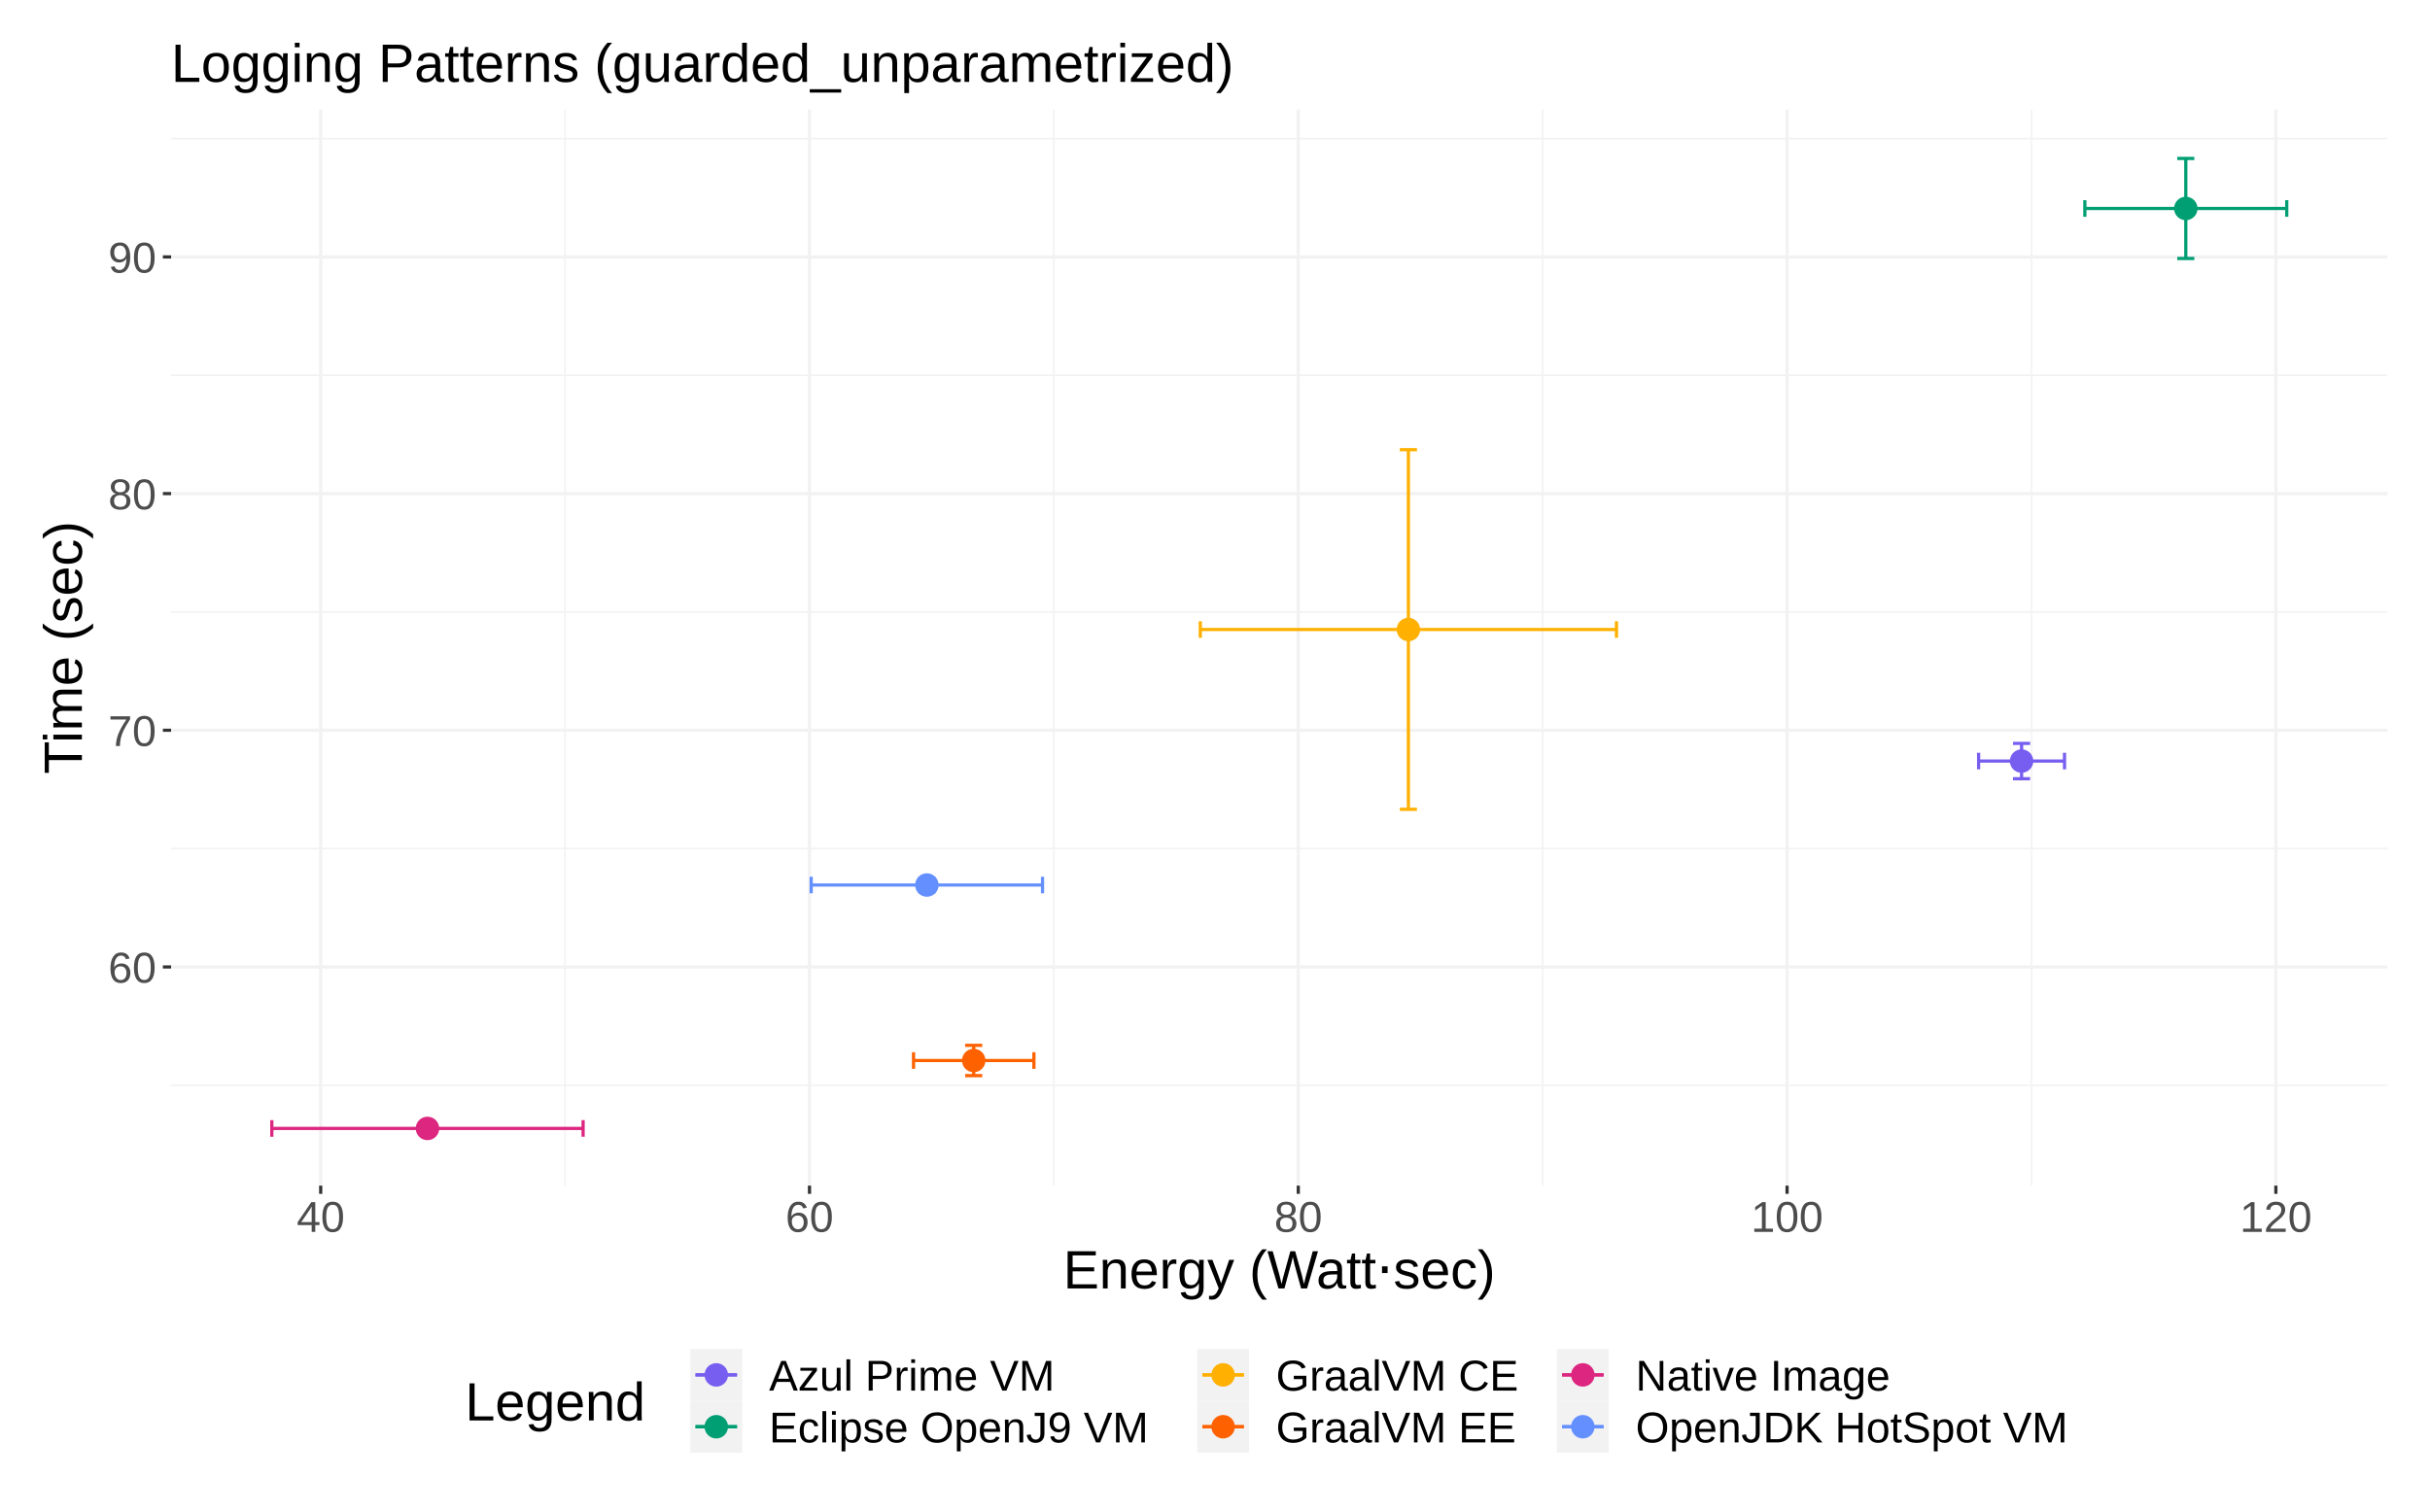
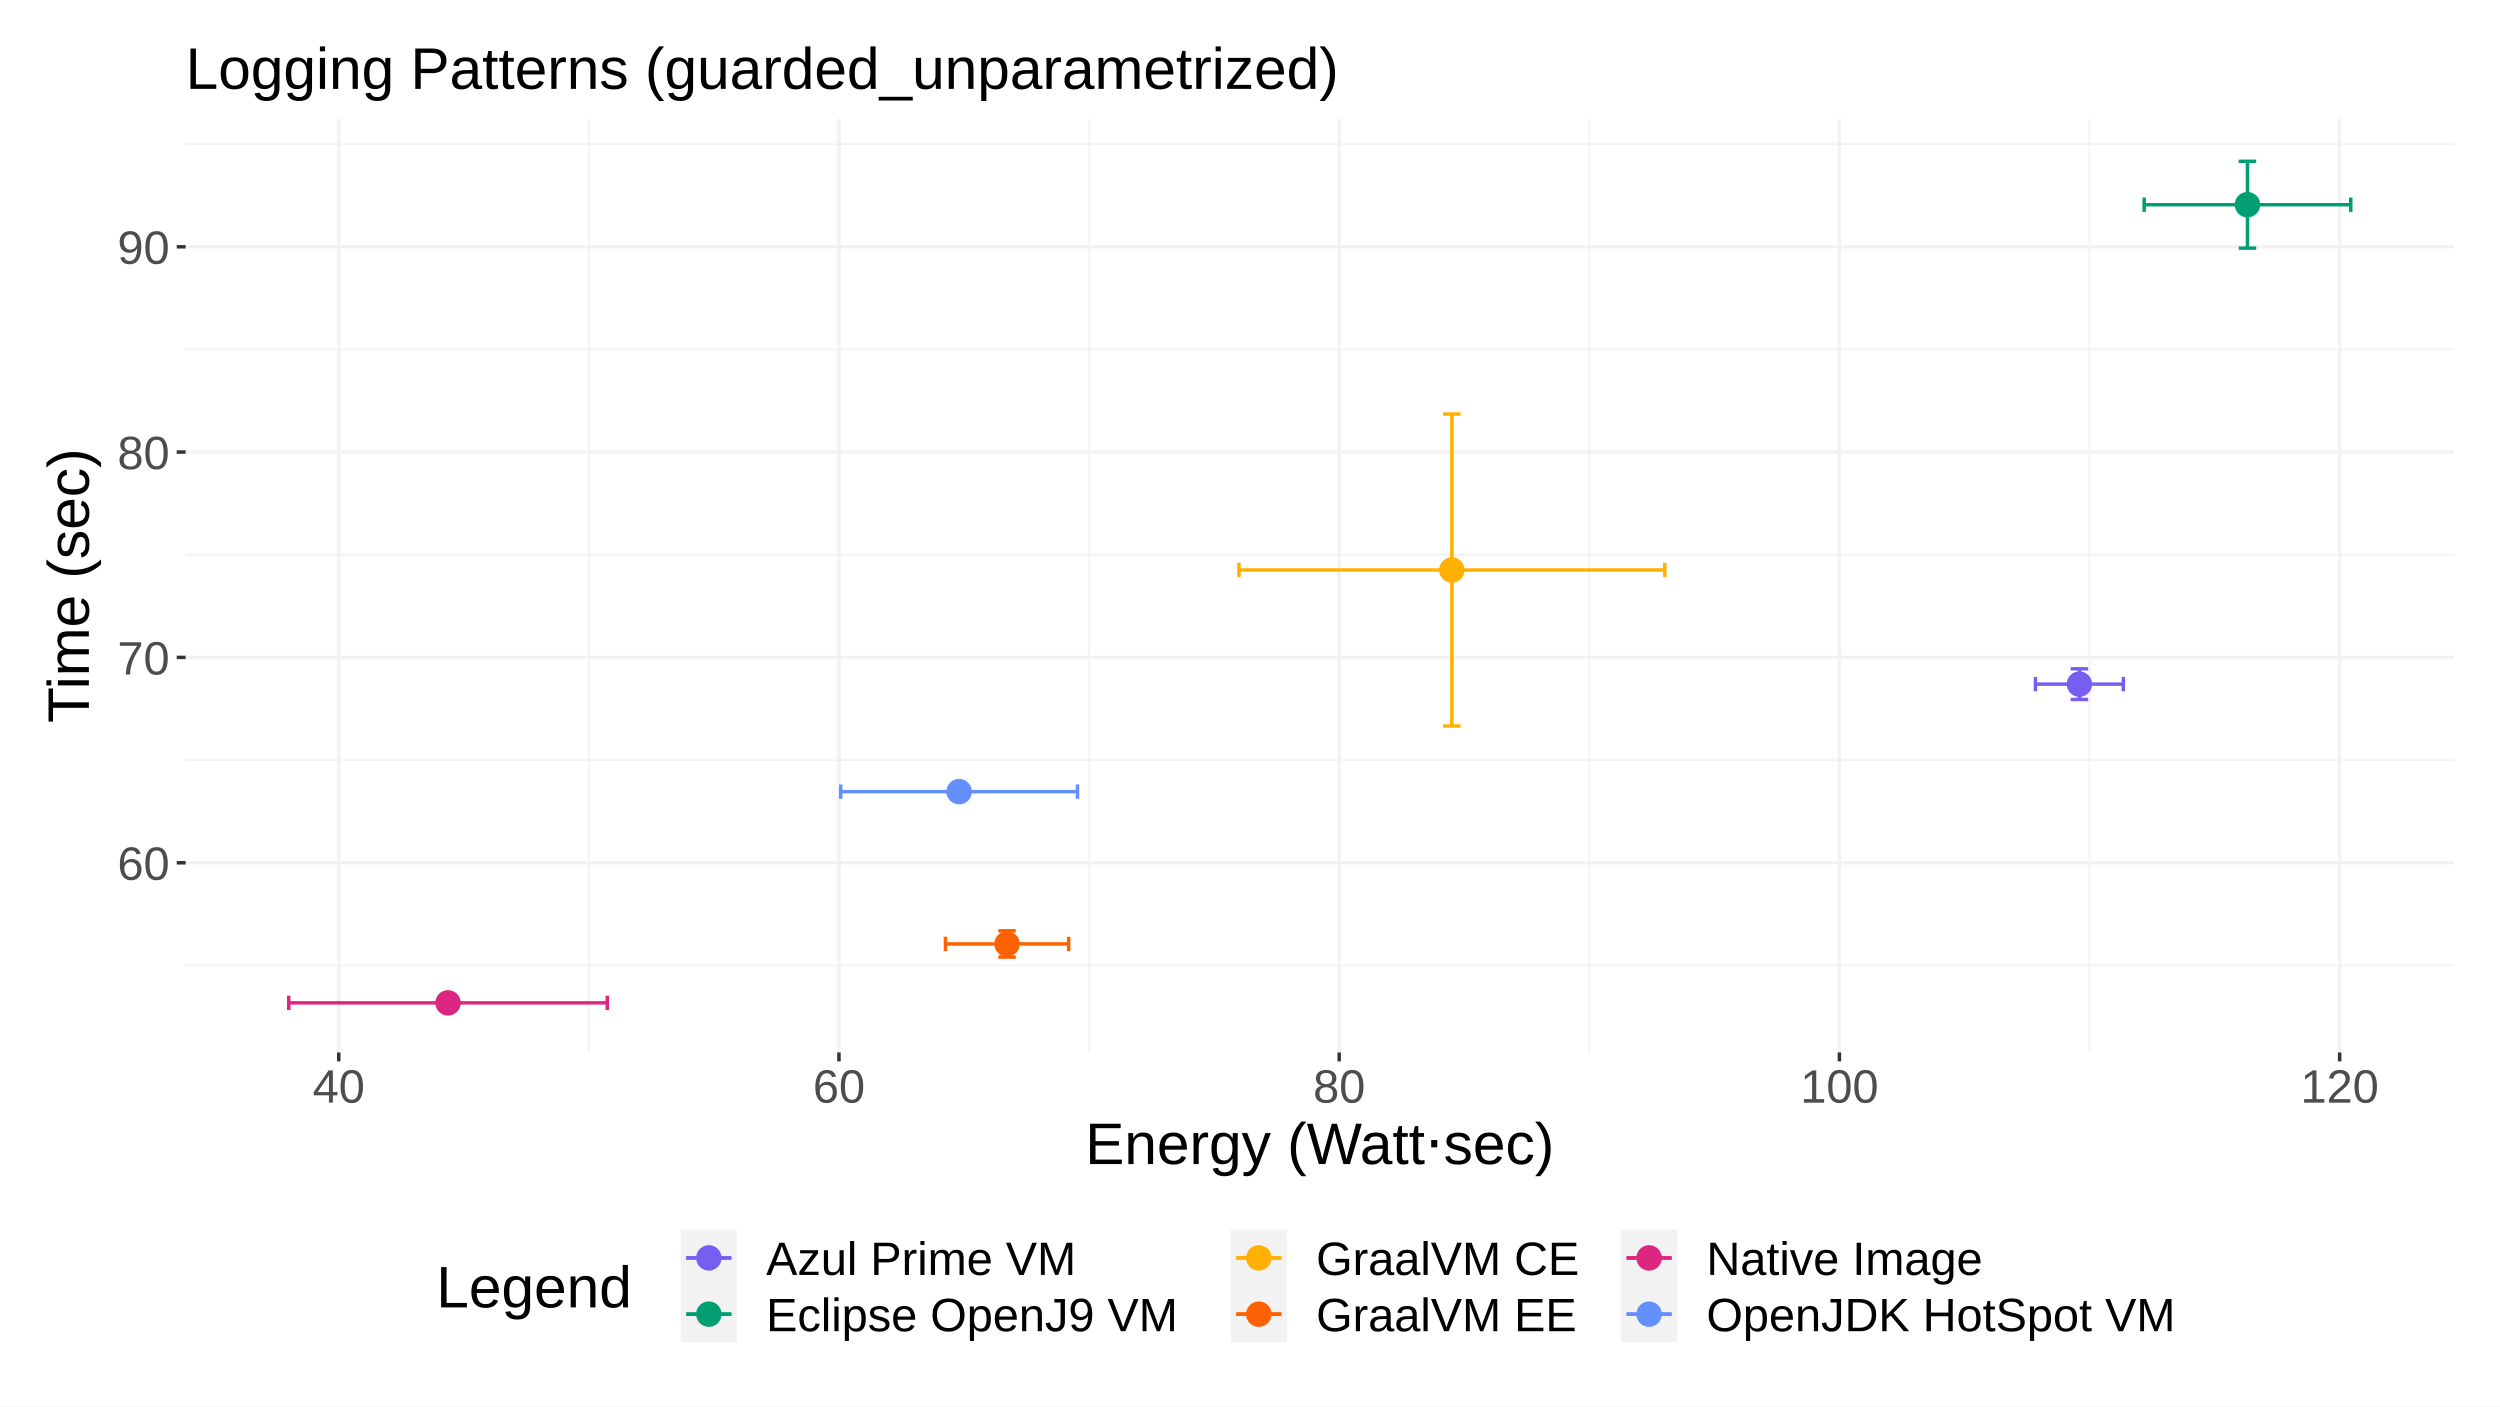
- <svg xmlns="http://www.w3.org/2000/svg" class="svglite" width="810.00pt" height="504.00pt" viewBox="0 0 810.00 504.00">
+ <svg xmlns="http://www.w3.org/2000/svg" class="svglite" width="768.00pt" height="432.00pt" viewBox="0 0 768.00 432.00">
  <defs>
    <style type="text/css">
    .svglite line, .svglite polyline, .svglite polygon, .svglite path, .svglite rect, .svglite circle {
      fill: none;
      stroke: #000000;
      stroke-linecap: round;
      stroke-linejoin: round;
      stroke-miterlimit: 10.00;
    }
    .svglite text {
      white-space: pre;
    }
  </style>
  </defs>
  <rect width="100%" height="100%" style="stroke: none; fill: #FFFFFF;" />
  <defs>
-     <clipPath id="cpMC4wMHw4MTAuMDB8MC4wMHw1MDQuMDA=">
-       <rect x="0.00" y="0.00" width="810.00" height="504.00" />
+     <clipPath id="cpMC4wMHw3NjguMDB8MC4wMHw0MzIuMDA=">
+       <rect x="0.00" y="0.00" width="768.00" height="432.00" />
    </clipPath>
  </defs>
-   <g clip-path="url(#cpMC4wMHw4MTAuMDB8MC4wMHw1MDQuMDA=)">
-     <rect x="0.00" y="-0" width="810.00" height="504.00" style="stroke-width: 1.07; stroke: #FFFFFF; fill: #FFFFFF;" />
+   <g clip-path="url(#cpMC4wMHw3NjguMDB8MC4wMHw0MzIuMDA=)">
+     <rect x="0.00" y="0.00" width="768.00" height="432.00" style="stroke-width: 1.07; stroke: #FFFFFF; fill: #FFFFFF;" />
  </g>
  <defs>
-     <clipPath id="cpNTcuMDN8Nzk1LjgzfDM2LjUyfDM5NS4zMg==">
-       <rect x="57.03" y="36.52" width="738.80" height="358.80" />
+     <clipPath id="cpNTcuMDN8NzUzLjgzfDM2LjUyfDMyMy4zMg==">
+       <rect x="57.03" y="36.52" width="696.80" height="286.80" />
    </clipPath>
  </defs>
-   <g clip-path="url(#cpNTcuMDN8Nzk1LjgzfDM2LjUyfDM5NS4zMg==)">
-     <rect x="57.03" y="36.52" width="738.80" height="358.80" style="stroke-width: 1.07; stroke: none;" />
-     <polyline points="57.03,361.87 795.83,361.87 " style="stroke-width: 0.53; stroke: #F2F2F2; stroke-linecap: butt;" />
-     <polyline points="57.03,282.95 795.83,282.95 " style="stroke-width: 0.53; stroke: #F2F2F2; stroke-linecap: butt;" />
-     <polyline points="57.03,204.04 795.83,204.04 " style="stroke-width: 0.53; stroke: #F2F2F2; stroke-linecap: butt;" />
-     <polyline points="57.03,125.12 795.83,125.12 " style="stroke-width: 0.53; stroke: #F2F2F2; stroke-linecap: butt;" />
-     <polyline points="57.03,46.21 795.83,46.21 " style="stroke-width: 0.53; stroke: #F2F2F2; stroke-linecap: butt;" />
-     <polyline points="188.36,395.32 188.36,36.52 " style="stroke-width: 0.53; stroke: #F2F2F2; stroke-linecap: butt;" />
-     <polyline points="351.29,395.32 351.29,36.52 " style="stroke-width: 0.53; stroke: #F2F2F2; stroke-linecap: butt;" />
-     <polyline points="514.22,395.32 514.22,36.52 " style="stroke-width: 0.53; stroke: #F2F2F2; stroke-linecap: butt;" />
-     <polyline points="677.15,395.32 677.15,36.52 " style="stroke-width: 0.53; stroke: #F2F2F2; stroke-linecap: butt;" />
-     <polyline points="57.03,322.41 795.83,322.41 " style="stroke-width: 1.07; stroke: #F2F2F2; stroke-linecap: butt;" />
-     <polyline points="57.03,243.49 795.83,243.49 " style="stroke-width: 1.07; stroke: #F2F2F2; stroke-linecap: butt;" />
-     <polyline points="57.03,164.58 795.83,164.58 " style="stroke-width: 1.07; stroke: #F2F2F2; stroke-linecap: butt;" />
-     <polyline points="57.03,85.67 795.83,85.67 " style="stroke-width: 1.07; stroke: #F2F2F2; stroke-linecap: butt;" />
-     <polyline points="106.90,395.32 106.90,36.52 " style="stroke-width: 1.07; stroke: #F2F2F2; stroke-linecap: butt;" />
-     <polyline points="269.83,395.32 269.83,36.52 " style="stroke-width: 1.07; stroke: #F2F2F2; stroke-linecap: butt;" />
-     <polyline points="432.76,395.32 432.76,36.52 " style="stroke-width: 1.07; stroke: #F2F2F2; stroke-linecap: butt;" />
-     <polyline points="595.69,395.32 595.69,36.52 " style="stroke-width: 1.07; stroke: #F2F2F2; stroke-linecap: butt;" />
-     <polyline points="758.62,395.32 758.62,36.52 " style="stroke-width: 1.07; stroke: #F2F2F2; stroke-linecap: butt;" />
-     <circle cx="673.86" cy="253.76" r="3.56" style="stroke-width: 0.71; stroke: #785EF0; fill: #785EF0;" />
-     <circle cx="728.60" cy="69.51" r="3.56" style="stroke-width: 0.71; stroke: #009E73; fill: #009E73;" />
-     <circle cx="469.46" cy="209.90" r="3.56" style="stroke-width: 0.71; stroke: #FFB000; fill: #FFB000;" />
-     <circle cx="324.57" cy="353.60" r="3.56" style="stroke-width: 0.71; stroke: #FE6100; fill: #FE6100;" />
-     <circle cx="142.49" cy="376.25" r="3.56" style="stroke-width: 0.71; stroke: #DC267F; fill: #DC267F;" />
-     <circle cx="308.96" cy="295.09" r="3.56" style="stroke-width: 0.71; stroke: #648FFF; fill: #648FFF;" />
-     <polyline points="688.17,256.52 688.17,251.00 " style="stroke-width: 1.07; stroke: #785EF0; stroke-linecap: butt;" />
-     <polyline points="688.17,253.76 659.54,253.76 " style="stroke-width: 1.07; stroke: #785EF0; stroke-linecap: butt;" />
-     <polyline points="659.54,256.52 659.54,251.00 " style="stroke-width: 1.07; stroke: #785EF0; stroke-linecap: butt;" />
-     <polyline points="762.25,72.27 762.25,66.74 " style="stroke-width: 1.07; stroke: #009E73; stroke-linecap: butt;" />
-     <polyline points="762.25,69.51 694.95,69.51 " style="stroke-width: 1.07; stroke: #009E73; stroke-linecap: butt;" />
-     <polyline points="694.95,72.27 694.95,66.74 " style="stroke-width: 1.07; stroke: #009E73; stroke-linecap: butt;" />
-     <polyline points="538.82,212.66 538.82,207.14 " style="stroke-width: 1.07; stroke: #FFB000; stroke-linecap: butt;" />
-     <polyline points="538.82,209.90 400.10,209.90 " style="stroke-width: 1.07; stroke: #FFB000; stroke-linecap: butt;" />
-     <polyline points="400.10,212.66 400.10,207.14 " style="stroke-width: 1.07; stroke: #FFB000; stroke-linecap: butt;" />
-     <polyline points="344.64,356.37 344.64,350.84 " style="stroke-width: 1.07; stroke: #FE6100; stroke-linecap: butt;" />
-     <polyline points="344.64,353.60 304.51,353.60 " style="stroke-width: 1.07; stroke: #FE6100; stroke-linecap: butt;" />
-     <polyline points="304.51,356.37 304.51,350.84 " style="stroke-width: 1.07; stroke: #FE6100; stroke-linecap: butt;" />
-     <polyline points="194.37,379.01 194.37,373.49 " style="stroke-width: 1.07; stroke: #DC267F; stroke-linecap: butt;" />
-     <polyline points="194.37,376.25 90.61,376.25 " style="stroke-width: 1.07; stroke: #DC267F; stroke-linecap: butt;" />
-     <polyline points="90.61,379.01 90.61,373.49 " style="stroke-width: 1.07; stroke: #DC267F; stroke-linecap: butt;" />
-     <polyline points="347.51,297.85 347.51,292.33 " style="stroke-width: 1.07; stroke: #648FFF; stroke-linecap: butt;" />
-     <polyline points="347.51,295.09 270.40,295.09 " style="stroke-width: 1.07; stroke: #648FFF; stroke-linecap: butt;" />
-     <polyline points="270.40,297.85 270.40,292.33 " style="stroke-width: 1.07; stroke: #648FFF; stroke-linecap: butt;" />
-     <polyline points="671.00,247.87 676.71,247.87 " style="stroke-width: 1.07; stroke: #785EF0; stroke-linecap: butt;" />
-     <polyline points="673.86,247.87 673.86,259.65 " style="stroke-width: 1.07; stroke: #785EF0; stroke-linecap: butt;" />
-     <polyline points="671.00,259.65 676.71,259.65 " style="stroke-width: 1.07; stroke: #785EF0; stroke-linecap: butt;" />
-     <polyline points="725.75,52.83 731.45,52.83 " style="stroke-width: 1.07; stroke: #009E73; stroke-linecap: butt;" />
-     <polyline points="728.60,52.83 728.60,86.18 " style="stroke-width: 1.07; stroke: #009E73; stroke-linecap: butt;" />
-     <polyline points="725.75,86.18 731.45,86.18 " style="stroke-width: 1.07; stroke: #009E73; stroke-linecap: butt;" />
-     <polyline points="466.61,149.95 472.31,149.95 " style="stroke-width: 1.07; stroke: #FFB000; stroke-linecap: butt;" />
-     <polyline points="469.46,149.95 469.46,269.85 " style="stroke-width: 1.07; stroke: #FFB000; stroke-linecap: butt;" />
-     <polyline points="466.61,269.85 472.31,269.85 " style="stroke-width: 1.07; stroke: #FFB000; stroke-linecap: butt;" />
-     <polyline points="321.72,348.55 327.42,348.55 " style="stroke-width: 1.07; stroke: #FE6100; stroke-linecap: butt;" />
-     <polyline points="324.57,348.55 324.57,358.65 " style="stroke-width: 1.07; stroke: #FE6100; stroke-linecap: butt;" />
-     <polyline points="321.72,358.65 327.42,358.65 " style="stroke-width: 1.07; stroke: #FE6100; stroke-linecap: butt;" />
-     <polyline points="139.64,374.99 145.34,374.99 " style="stroke-width: 1.07; stroke: #DC267F; stroke-linecap: butt;" />
-     <polyline points="142.49,374.99 142.49,377.51 " style="stroke-width: 1.07; stroke: #DC267F; stroke-linecap: butt;" />
-     <polyline points="139.64,377.51 145.34,377.51 " style="stroke-width: 1.07; stroke: #DC267F; stroke-linecap: butt;" />
-     <polyline points="306.10,292.82 311.81,292.82 " style="stroke-width: 1.07; stroke: #648FFF; stroke-linecap: butt;" />
-     <polyline points="308.96,292.82 308.96,297.35 " style="stroke-width: 1.07; stroke: #648FFF; stroke-linecap: butt;" />
-     <polyline points="306.10,297.35 311.81,297.35 " style="stroke-width: 1.07; stroke: #648FFF; stroke-linecap: butt;" />
+   <g clip-path="url(#cpNTcuMDN8NzUzLjgzfDM2LjUyfDMyMy4zMg==)">
+     <rect x="57.03" y="36.52" width="696.80" height="286.80" style="stroke-width: 1.07; stroke: none;" />
+     <polyline points="57.03,296.58 753.83,296.58 " style="stroke-width: 0.53; stroke: #F2F2F2; stroke-linecap: butt;" />
+     <polyline points="57.03,233.50 753.83,233.50 " style="stroke-width: 0.53; stroke: #F2F2F2; stroke-linecap: butt;" />
+     <polyline points="57.03,170.42 753.83,170.42 " style="stroke-width: 0.53; stroke: #F2F2F2; stroke-linecap: butt;" />
+     <polyline points="57.03,107.34 753.83,107.34 " style="stroke-width: 0.53; stroke: #F2F2F2; stroke-linecap: butt;" />
+     <polyline points="57.03,44.27 753.83,44.27 " style="stroke-width: 0.53; stroke: #F2F2F2; stroke-linecap: butt;" />
+     <polyline points="180.90,323.32 180.90,36.52 " style="stroke-width: 0.53; stroke: #F2F2F2; stroke-linecap: butt;" />
+     <polyline points="334.56,323.32 334.56,36.52 " style="stroke-width: 0.53; stroke: #F2F2F2; stroke-linecap: butt;" />
+     <polyline points="488.23,323.32 488.23,36.52 " style="stroke-width: 0.53; stroke: #F2F2F2; stroke-linecap: butt;" />
+     <polyline points="641.90,323.32 641.90,36.52 " style="stroke-width: 0.53; stroke: #F2F2F2; stroke-linecap: butt;" />
+     <polyline points="57.03,265.04 753.83,265.04 " style="stroke-width: 1.07; stroke: #F2F2F2; stroke-linecap: butt;" />
+     <polyline points="57.03,201.96 753.83,201.96 " style="stroke-width: 1.07; stroke: #F2F2F2; stroke-linecap: butt;" />
+     <polyline points="57.03,138.88 753.83,138.88 " style="stroke-width: 1.07; stroke: #F2F2F2; stroke-linecap: butt;" />
+     <polyline points="57.03,75.81 753.83,75.81 " style="stroke-width: 1.07; stroke: #F2F2F2; stroke-linecap: butt;" />
+     <polyline points="104.06,323.32 104.06,36.52 " style="stroke-width: 1.07; stroke: #F2F2F2; stroke-linecap: butt;" />
+     <polyline points="257.73,323.32 257.73,36.52 " style="stroke-width: 1.07; stroke: #F2F2F2; stroke-linecap: butt;" />
+     <polyline points="411.40,323.32 411.40,36.52 " style="stroke-width: 1.07; stroke: #F2F2F2; stroke-linecap: butt;" />
+     <polyline points="565.07,323.32 565.07,36.52 " style="stroke-width: 1.07; stroke: #F2F2F2; stroke-linecap: butt;" />
+     <polyline points="718.74,323.32 718.74,36.52 " style="stroke-width: 1.07; stroke: #F2F2F2; stroke-linecap: butt;" />
+     <circle cx="638.79" cy="210.17" r="3.56" style="stroke-width: 0.71; stroke: #785EF0; fill: #785EF0;" />
+     <circle cx="690.42" cy="62.89" r="3.56" style="stroke-width: 0.71; stroke: #009E73; fill: #009E73;" />
+     <circle cx="446.01" cy="175.11" r="3.56" style="stroke-width: 0.71; stroke: #FFB000; fill: #FFB000;" />
+     <circle cx="309.36" cy="289.97" r="3.56" style="stroke-width: 0.71; stroke: #FE6100; fill: #FE6100;" />
+     <circle cx="137.63" cy="308.08" r="3.56" style="stroke-width: 0.71; stroke: #DC267F; fill: #DC267F;" />
+     <circle cx="294.63" cy="243.20" r="3.56" style="stroke-width: 0.71; stroke: #648FFF; fill: #648FFF;" />
+     <polyline points="652.29,212.38 652.29,207.96 " style="stroke-width: 1.07; stroke: #785EF0; stroke-linecap: butt;" />
+     <polyline points="652.29,210.17 625.29,210.17 " style="stroke-width: 1.07; stroke: #785EF0; stroke-linecap: butt;" />
+     <polyline points="625.29,212.38 625.29,207.96 " style="stroke-width: 1.07; stroke: #785EF0; stroke-linecap: butt;" />
+     <polyline points="722.15,65.09 722.15,60.68 " style="stroke-width: 1.07; stroke: #009E73; stroke-linecap: butt;" />
+     <polyline points="722.15,62.89 658.69,62.89 " style="stroke-width: 1.07; stroke: #009E73; stroke-linecap: butt;" />
+     <polyline points="658.69,65.09 658.69,60.68 " style="stroke-width: 1.07; stroke: #009E73; stroke-linecap: butt;" />
+     <polyline points="511.43,177.32 511.43,172.90 " style="stroke-width: 1.07; stroke: #FFB000; stroke-linecap: butt;" />
+     <polyline points="511.43,175.11 380.60,175.11 " style="stroke-width: 1.07; stroke: #FFB000; stroke-linecap: butt;" />
+     <polyline points="380.60,177.32 380.60,172.90 " style="stroke-width: 1.07; stroke: #FFB000; stroke-linecap: butt;" />
+     <polyline points="328.29,292.18 328.29,287.77 " style="stroke-width: 1.07; stroke: #FE6100; stroke-linecap: butt;" />
+     <polyline points="328.29,289.97 290.44,289.97 " style="stroke-width: 1.07; stroke: #FE6100; stroke-linecap: butt;" />
+     <polyline points="290.44,292.18 290.44,287.77 " style="stroke-width: 1.07; stroke: #FE6100; stroke-linecap: butt;" />
+     <polyline points="186.56,310.29 186.56,305.87 " style="stroke-width: 1.07; stroke: #DC267F; stroke-linecap: butt;" />
+     <polyline points="186.56,308.08 88.70,308.08 " style="stroke-width: 1.07; stroke: #DC267F; stroke-linecap: butt;" />
+     <polyline points="88.70,310.29 88.70,305.87 " style="stroke-width: 1.07; stroke: #DC267F; stroke-linecap: butt;" />
+     <polyline points="331.00,245.41 331.00,240.99 " style="stroke-width: 1.07; stroke: #648FFF; stroke-linecap: butt;" />
+     <polyline points="331.00,243.20 258.27,243.20 " style="stroke-width: 1.07; stroke: #648FFF; stroke-linecap: butt;" />
+     <polyline points="258.27,245.41 258.27,240.99 " style="stroke-width: 1.07; stroke: #648FFF; stroke-linecap: butt;" />
+     <polyline points="636.10,205.46 641.48,205.46 " style="stroke-width: 1.07; stroke: #785EF0; stroke-linecap: butt;" />
+     <polyline points="638.79,205.46 638.79,214.87 " style="stroke-width: 1.07; stroke: #785EF0; stroke-linecap: butt;" />
+     <polyline points="636.10,214.87 641.48,214.87 " style="stroke-width: 1.07; stroke: #785EF0; stroke-linecap: butt;" />
+     <polyline points="687.73,49.56 693.11,49.56 " style="stroke-width: 1.07; stroke: #009E73; stroke-linecap: butt;" />
+     <polyline points="690.42,49.56 690.42,76.22 " style="stroke-width: 1.07; stroke: #009E73; stroke-linecap: butt;" />
+     <polyline points="687.73,76.22 693.11,76.22 " style="stroke-width: 1.07; stroke: #009E73; stroke-linecap: butt;" />
+     <polyline points="443.32,127.19 448.70,127.19 " style="stroke-width: 1.07; stroke: #FFB000; stroke-linecap: butt;" />
+     <polyline points="446.01,127.19 446.01,223.03 " style="stroke-width: 1.07; stroke: #FFB000; stroke-linecap: butt;" />
+     <polyline points="443.32,223.03 448.70,223.03 " style="stroke-width: 1.07; stroke: #FFB000; stroke-linecap: butt;" />
+     <polyline points="306.67,285.94 312.05,285.94 " style="stroke-width: 1.07; stroke: #FE6100; stroke-linecap: butt;" />
+     <polyline points="309.36,285.94 309.36,294.01 " style="stroke-width: 1.07; stroke: #FE6100; stroke-linecap: butt;" />
+     <polyline points="306.67,294.01 312.05,294.01 " style="stroke-width: 1.07; stroke: #FE6100; stroke-linecap: butt;" />
+     <polyline points="134.94,307.07 140.32,307.07 " style="stroke-width: 1.07; stroke: #DC267F; stroke-linecap: butt;" />
+     <polyline points="137.63,307.07 137.63,309.09 " style="stroke-width: 1.07; stroke: #DC267F; stroke-linecap: butt;" />
+     <polyline points="134.94,309.09 140.32,309.09 " style="stroke-width: 1.07; stroke: #DC267F; stroke-linecap: butt;" />
+     <polyline points="291.94,241.39 297.32,241.39 " style="stroke-width: 1.07; stroke: #648FFF; stroke-linecap: butt;" />
+     <polyline points="294.63,241.39 294.63,245.01 " style="stroke-width: 1.07; stroke: #648FFF; stroke-linecap: butt;" />
+     <polyline points="291.94,245.01 297.32,245.01 " style="stroke-width: 1.07; stroke: #648FFF; stroke-linecap: butt;" />
  </g>
-   <g clip-path="url(#cpMC4wMHw4MTAuMDB8MC4wMHw1MDQuMDA=)">
-     <text x="52.10" y="327.65" text-anchor="end" style="font-size: 14.40px;fill: #4D4D4D; font-family: &quot;Liberation Sans&quot;;" textLength="18.32px" lengthAdjust="spacingAndGlyphs">60</text>
-     <text x="52.10" y="248.74" text-anchor="end" style="font-size: 14.40px;fill: #4D4D4D; font-family: &quot;Liberation Sans&quot;;" textLength="18.32px" lengthAdjust="spacingAndGlyphs">70</text>
-     <text x="52.10" y="169.83" text-anchor="end" style="font-size: 14.40px;fill: #4D4D4D; font-family: &quot;Liberation Sans&quot;;" textLength="18.32px" lengthAdjust="spacingAndGlyphs">80</text>
-     <text x="52.10" y="90.91" text-anchor="end" style="font-size: 14.40px;fill: #4D4D4D; font-family: &quot;Liberation Sans&quot;;" textLength="18.32px" lengthAdjust="spacingAndGlyphs">90</text>
-     <polyline points="54.29,322.41 57.03,322.41 " style="stroke-width: 1.07; stroke: #333333; stroke-linecap: butt;" />
-     <polyline points="54.29,243.49 57.03,243.49 " style="stroke-width: 1.07; stroke: #333333; stroke-linecap: butt;" />
-     <polyline points="54.29,164.58 57.03,164.58 " style="stroke-width: 1.07; stroke: #333333; stroke-linecap: butt;" />
-     <polyline points="54.29,85.67 57.03,85.67 " style="stroke-width: 1.07; stroke: #333333; stroke-linecap: butt;" />
-     <polyline points="106.90,398.06 106.90,395.32 " style="stroke-width: 1.07; stroke: #333333; stroke-linecap: butt;" />
-     <polyline points="269.83,398.06 269.83,395.32 " style="stroke-width: 1.07; stroke: #333333; stroke-linecap: butt;" />
-     <polyline points="432.76,398.06 432.76,395.32 " style="stroke-width: 1.07; stroke: #333333; stroke-linecap: butt;" />
-     <polyline points="595.69,398.06 595.69,395.32 " style="stroke-width: 1.07; stroke: #333333; stroke-linecap: butt;" />
-     <polyline points="758.62,398.06 758.62,395.32 " style="stroke-width: 1.07; stroke: #333333; stroke-linecap: butt;" />
-     <text x="106.90" y="410.74" text-anchor="middle" style="font-size: 14.40px;fill: #4D4D4D; font-family: &quot;Liberation Sans&quot;;" textLength="18.32px" lengthAdjust="spacingAndGlyphs">40</text>
-     <text x="269.83" y="410.74" text-anchor="middle" style="font-size: 14.40px;fill: #4D4D4D; font-family: &quot;Liberation Sans&quot;;" textLength="18.32px" lengthAdjust="spacingAndGlyphs">60</text>
-     <text x="432.76" y="410.74" text-anchor="middle" style="font-size: 14.40px;fill: #4D4D4D; font-family: &quot;Liberation Sans&quot;;" textLength="18.32px" lengthAdjust="spacingAndGlyphs">80</text>
-     <text x="595.69" y="410.74" text-anchor="middle" style="font-size: 14.40px;fill: #4D4D4D; font-family: &quot;Liberation Sans&quot;;" textLength="27.48px" lengthAdjust="spacingAndGlyphs">100</text>
-     <text x="758.62" y="410.74" text-anchor="middle" style="font-size: 14.40px;fill: #4D4D4D; font-family: &quot;Liberation Sans&quot;;" textLength="27.48px" lengthAdjust="spacingAndGlyphs">120</text>
-     <text x="426.43" y="429.60" text-anchor="middle" style="font-size: 18.00px; font-family: &quot;Liberation Sans&quot;;" textLength="160.65px" lengthAdjust="spacingAndGlyphs">Energy (Watt⋅sec)</text>
-     <text transform="translate(27.30,215.92) rotate(-90)" text-anchor="middle" style="font-size: 18.00px; font-family: &quot;Liberation Sans&quot;;" textLength="94.16px" lengthAdjust="spacingAndGlyphs">Time (sec)</text>
-     <rect x="149.55" y="444.31" width="553.75" height="45.52" style="stroke-width: 1.07; stroke: none; fill: #FFFFFF;" />
-     <text x="155.03" y="473.63" style="font-size: 18.00px; font-family: &quot;Liberation Sans&quot;;" textLength="66.12px" lengthAdjust="spacingAndGlyphs">Legend</text>
-     <rect x="230.12" y="449.79" width="17.28" height="17.28" style="stroke-width: 1.07; stroke: none; fill: #F2F2F2;" />
-     <circle cx="238.76" cy="458.43" r="3.56" style="stroke-width: 0.71; stroke: #785EF0; fill: #785EF0;" />
-     <line x1="231.84" y1="458.43" x2="245.67" y2="458.43" style="stroke-width: 1.07; stroke: #785EF0; stroke-linecap: butt;" />
-     <line x1="231.84" y1="458.43" x2="245.67" y2="458.43" style="stroke-width: 1.07; stroke: #785EF0; stroke-linecap: butt;" />
-     <rect x="230.12" y="467.07" width="17.28" height="17.28" style="stroke-width: 1.07; stroke: none; fill: #F2F2F2;" />
-     <circle cx="238.76" cy="475.71" r="3.56" style="stroke-width: 0.71; stroke: #009E73; fill: #009E73;" />
-     <line x1="231.84" y1="475.71" x2="245.67" y2="475.71" style="stroke-width: 1.07; stroke: #009E73; stroke-linecap: butt;" />
-     <line x1="231.84" y1="475.71" x2="245.67" y2="475.71" style="stroke-width: 1.07; stroke: #009E73; stroke-linecap: butt;" />
-     <rect x="399.07" y="449.79" width="17.28" height="17.28" style="stroke-width: 1.07; stroke: none; fill: #F2F2F2;" />
-     <circle cx="407.71" cy="458.43" r="3.56" style="stroke-width: 0.71; stroke: #FFB000; fill: #FFB000;" />
-     <line x1="400.80" y1="458.43" x2="414.62" y2="458.43" style="stroke-width: 1.07; stroke: #FFB000; stroke-linecap: butt;" />
-     <line x1="400.80" y1="458.43" x2="414.62" y2="458.43" style="stroke-width: 1.07; stroke: #FFB000; stroke-linecap: butt;" />
-     <rect x="399.07" y="467.07" width="17.28" height="17.28" style="stroke-width: 1.07; stroke: none; fill: #F2F2F2;" />
-     <circle cx="407.71" cy="475.71" r="3.56" style="stroke-width: 0.71; stroke: #FE6100; fill: #FE6100;" />
-     <line x1="400.80" y1="475.71" x2="414.62" y2="475.71" style="stroke-width: 1.07; stroke: #FE6100; stroke-linecap: butt;" />
-     <line x1="400.80" y1="475.71" x2="414.62" y2="475.71" style="stroke-width: 1.07; stroke: #FE6100; stroke-linecap: butt;" />
-     <rect x="518.97" y="449.79" width="17.28" height="17.28" style="stroke-width: 1.07; stroke: none; fill: #F2F2F2;" />
-     <circle cx="527.61" cy="458.43" r="3.56" style="stroke-width: 0.71; stroke: #DC267F; fill: #DC267F;" />
-     <line x1="520.70" y1="458.43" x2="534.52" y2="458.43" style="stroke-width: 1.07; stroke: #DC267F; stroke-linecap: butt;" />
-     <line x1="520.70" y1="458.43" x2="534.52" y2="458.43" style="stroke-width: 1.07; stroke: #DC267F; stroke-linecap: butt;" />
-     <rect x="518.97" y="467.07" width="17.28" height="17.28" style="stroke-width: 1.07; stroke: none; fill: #F2F2F2;" />
-     <circle cx="527.61" cy="475.71" r="3.56" style="stroke-width: 0.71; stroke: #648FFF; fill: #648FFF;" />
-     <line x1="520.70" y1="475.71" x2="534.52" y2="475.71" style="stroke-width: 1.07; stroke: #648FFF; stroke-linecap: butt;" />
-     <line x1="520.70" y1="475.71" x2="534.52" y2="475.71" style="stroke-width: 1.07; stroke: #648FFF; stroke-linecap: butt;" />
-     <text x="256.36" y="463.67" style="font-size: 14.40px; font-family: &quot;Liberation Sans&quot;;" textLength="103.13px" lengthAdjust="spacingAndGlyphs">Azul Prime VM</text>
-     <text x="256.36" y="480.95" style="font-size: 14.40px; font-family: &quot;Liberation Sans&quot;;" textLength="133.74px" lengthAdjust="spacingAndGlyphs">Eclipse OpenJ9 VM</text>
-     <text x="425.32" y="463.67" style="font-size: 14.40px; font-family: &quot;Liberation Sans&quot;;" textLength="84.69px" lengthAdjust="spacingAndGlyphs">GraalVM CE</text>
-     <text x="425.32" y="480.95" style="font-size: 14.40px; font-family: &quot;Liberation Sans&quot;;" textLength="83.73px" lengthAdjust="spacingAndGlyphs">GraalVM EE</text>
-     <text x="545.21" y="463.67" style="font-size: 14.40px; font-family: &quot;Liberation Sans&quot;;" textLength="96.25px" lengthAdjust="spacingAndGlyphs">Native Image</text>
-     <text x="545.21" y="480.95" style="font-size: 14.40px; font-family: &quot;Liberation Sans&quot;;" textLength="152.61px" lengthAdjust="spacingAndGlyphs">OpenJDK HotSpot VM</text>
+   <g clip-path="url(#cpMC4wMHw3NjguMDB8MC4wMHw0MzIuMDA=)">
+     <text x="52.10" y="270.29" text-anchor="end" style="font-size: 14.40px;fill: #4D4D4D; font-family: &quot;Liberation Sans&quot;;" textLength="18.32px" lengthAdjust="spacingAndGlyphs">60</text>
+     <text x="52.10" y="207.21" text-anchor="end" style="font-size: 14.40px;fill: #4D4D4D; font-family: &quot;Liberation Sans&quot;;" textLength="18.32px" lengthAdjust="spacingAndGlyphs">70</text>
+     <text x="52.10" y="144.13" text-anchor="end" style="font-size: 14.40px;fill: #4D4D4D; font-family: &quot;Liberation Sans&quot;;" textLength="18.32px" lengthAdjust="spacingAndGlyphs">80</text>
+     <text x="52.10" y="81.05" text-anchor="end" style="font-size: 14.40px;fill: #4D4D4D; font-family: &quot;Liberation Sans&quot;;" textLength="18.32px" lengthAdjust="spacingAndGlyphs">90</text>
+     <polyline points="54.29,265.04 57.03,265.04 " style="stroke-width: 1.07; stroke: #333333; stroke-linecap: butt;" />
+     <polyline points="54.29,201.96 57.03,201.96 " style="stroke-width: 1.07; stroke: #333333; stroke-linecap: butt;" />
+     <polyline points="54.29,138.88 57.03,138.88 " style="stroke-width: 1.07; stroke: #333333; stroke-linecap: butt;" />
+     <polyline points="54.29,75.81 57.03,75.81 " style="stroke-width: 1.07; stroke: #333333; stroke-linecap: butt;" />
+     <polyline points="104.06,326.06 104.06,323.32 " style="stroke-width: 1.07; stroke: #333333; stroke-linecap: butt;" />
+     <polyline points="257.73,326.06 257.73,323.32 " style="stroke-width: 1.07; stroke: #333333; stroke-linecap: butt;" />
+     <polyline points="411.40,326.06 411.40,323.32 " style="stroke-width: 1.07; stroke: #333333; stroke-linecap: butt;" />
+     <polyline points="565.07,326.06 565.07,323.32 " style="stroke-width: 1.07; stroke: #333333; stroke-linecap: butt;" />
+     <polyline points="718.74,326.06 718.74,323.32 " style="stroke-width: 1.07; stroke: #333333; stroke-linecap: butt;" />
+     <text x="104.06" y="338.74" text-anchor="middle" style="font-size: 14.40px;fill: #4D4D4D; font-family: &quot;Liberation Sans&quot;;" textLength="18.32px" lengthAdjust="spacingAndGlyphs">40</text>
+     <text x="257.73" y="338.74" text-anchor="middle" style="font-size: 14.40px;fill: #4D4D4D; font-family: &quot;Liberation Sans&quot;;" textLength="18.32px" lengthAdjust="spacingAndGlyphs">60</text>
+     <text x="411.40" y="338.74" text-anchor="middle" style="font-size: 14.40px;fill: #4D4D4D; font-family: &quot;Liberation Sans&quot;;" textLength="18.32px" lengthAdjust="spacingAndGlyphs">80</text>
+     <text x="565.07" y="338.74" text-anchor="middle" style="font-size: 14.40px;fill: #4D4D4D; font-family: &quot;Liberation Sans&quot;;" textLength="27.48px" lengthAdjust="spacingAndGlyphs">100</text>
+     <text x="718.74" y="338.74" text-anchor="middle" style="font-size: 14.40px;fill: #4D4D4D; font-family: &quot;Liberation Sans&quot;;" textLength="27.48px" lengthAdjust="spacingAndGlyphs">120</text>
+     <text x="405.43" y="357.60" text-anchor="middle" style="font-size: 18.00px; font-family: &quot;Liberation Sans&quot;;" textLength="160.65px" lengthAdjust="spacingAndGlyphs">Energy (Watt⋅sec)</text>
+     <text transform="translate(27.30,179.92) rotate(-90)" text-anchor="middle" style="font-size: 18.00px; font-family: &quot;Liberation Sans&quot;;" textLength="94.16px" lengthAdjust="spacingAndGlyphs">Time (sec)</text>
+     <rect x="128.55" y="372.31" width="553.75" height="45.52" style="stroke-width: 1.07; stroke: none; fill: #FFFFFF;" />
+     <text x="134.03" y="401.63" style="font-size: 18.00px; font-family: &quot;Liberation Sans&quot;;" textLength="66.12px" lengthAdjust="spacingAndGlyphs">Legend</text>
+     <rect x="209.12" y="377.79" width="17.28" height="17.28" style="stroke-width: 1.07; stroke: none; fill: #F2F2F2;" />
+     <circle cx="217.76" cy="386.43" r="3.56" style="stroke-width: 0.71; stroke: #785EF0; fill: #785EF0;" />
+     <line x1="210.84" y1="386.43" x2="224.67" y2="386.43" style="stroke-width: 1.07; stroke: #785EF0; stroke-linecap: butt;" />
+     <line x1="210.84" y1="386.43" x2="224.67" y2="386.43" style="stroke-width: 1.07; stroke: #785EF0; stroke-linecap: butt;" />
+     <rect x="209.12" y="395.07" width="17.28" height="17.28" style="stroke-width: 1.07; stroke: none; fill: #F2F2F2;" />
+     <circle cx="217.76" cy="403.71" r="3.56" style="stroke-width: 0.71; stroke: #009E73; fill: #009E73;" />
+     <line x1="210.84" y1="403.71" x2="224.67" y2="403.71" style="stroke-width: 1.07; stroke: #009E73; stroke-linecap: butt;" />
+     <line x1="210.84" y1="403.71" x2="224.67" y2="403.71" style="stroke-width: 1.07; stroke: #009E73; stroke-linecap: butt;" />
+     <rect x="378.07" y="377.79" width="17.28" height="17.28" style="stroke-width: 1.07; stroke: none; fill: #F2F2F2;" />
+     <circle cx="386.71" cy="386.43" r="3.56" style="stroke-width: 0.71; stroke: #FFB000; fill: #FFB000;" />
+     <line x1="379.80" y1="386.43" x2="393.62" y2="386.43" style="stroke-width: 1.07; stroke: #FFB000; stroke-linecap: butt;" />
+     <line x1="379.80" y1="386.43" x2="393.62" y2="386.43" style="stroke-width: 1.07; stroke: #FFB000; stroke-linecap: butt;" />
+     <rect x="378.07" y="395.07" width="17.28" height="17.28" style="stroke-width: 1.07; stroke: none; fill: #F2F2F2;" />
+     <circle cx="386.71" cy="403.71" r="3.56" style="stroke-width: 0.71; stroke: #FE6100; fill: #FE6100;" />
+     <line x1="379.80" y1="403.71" x2="393.62" y2="403.71" style="stroke-width: 1.07; stroke: #FE6100; stroke-linecap: butt;" />
+     <line x1="379.80" y1="403.71" x2="393.62" y2="403.71" style="stroke-width: 1.07; stroke: #FE6100; stroke-linecap: butt;" />
+     <rect x="497.97" y="377.79" width="17.28" height="17.28" style="stroke-width: 1.07; stroke: none; fill: #F2F2F2;" />
+     <circle cx="506.61" cy="386.43" r="3.56" style="stroke-width: 0.71; stroke: #DC267F; fill: #DC267F;" />
+     <line x1="499.70" y1="386.43" x2="513.52" y2="386.43" style="stroke-width: 1.07; stroke: #DC267F; stroke-linecap: butt;" />
+     <line x1="499.70" y1="386.43" x2="513.52" y2="386.43" style="stroke-width: 1.07; stroke: #DC267F; stroke-linecap: butt;" />
+     <rect x="497.97" y="395.07" width="17.28" height="17.28" style="stroke-width: 1.07; stroke: none; fill: #F2F2F2;" />
+     <circle cx="506.61" cy="403.71" r="3.56" style="stroke-width: 0.71; stroke: #648FFF; fill: #648FFF;" />
+     <line x1="499.70" y1="403.71" x2="513.52" y2="403.71" style="stroke-width: 1.07; stroke: #648FFF; stroke-linecap: butt;" />
+     <line x1="499.70" y1="403.71" x2="513.52" y2="403.71" style="stroke-width: 1.07; stroke: #648FFF; stroke-linecap: butt;" />
+     <text x="235.36" y="391.67" style="font-size: 14.40px; font-family: &quot;Liberation Sans&quot;;" textLength="103.13px" lengthAdjust="spacingAndGlyphs">Azul Prime VM</text>
+     <text x="235.36" y="408.95" style="font-size: 14.40px; font-family: &quot;Liberation Sans&quot;;" textLength="133.74px" lengthAdjust="spacingAndGlyphs">Eclipse OpenJ9 VM</text>
+     <text x="404.32" y="391.67" style="font-size: 14.40px; font-family: &quot;Liberation Sans&quot;;" textLength="84.69px" lengthAdjust="spacingAndGlyphs">GraalVM CE</text>
+     <text x="404.32" y="408.95" style="font-size: 14.40px; font-family: &quot;Liberation Sans&quot;;" textLength="83.73px" lengthAdjust="spacingAndGlyphs">GraalVM EE</text>
+     <text x="524.21" y="391.67" style="font-size: 14.40px; font-family: &quot;Liberation Sans&quot;;" textLength="96.25px" lengthAdjust="spacingAndGlyphs">Native Image</text>
+     <text x="524.21" y="408.95" style="font-size: 14.40px; font-family: &quot;Liberation Sans&quot;;" textLength="152.61px" lengthAdjust="spacingAndGlyphs">OpenJDK HotSpot VM</text>
    <text x="57.03" y="27.30" style="font-size: 18.00px; font-family: &quot;Liberation Sans&quot;;" textLength="398.62px" lengthAdjust="spacingAndGlyphs">Logging Patterns (guarded_unparametrized)</text>
  </g>
</svg>
